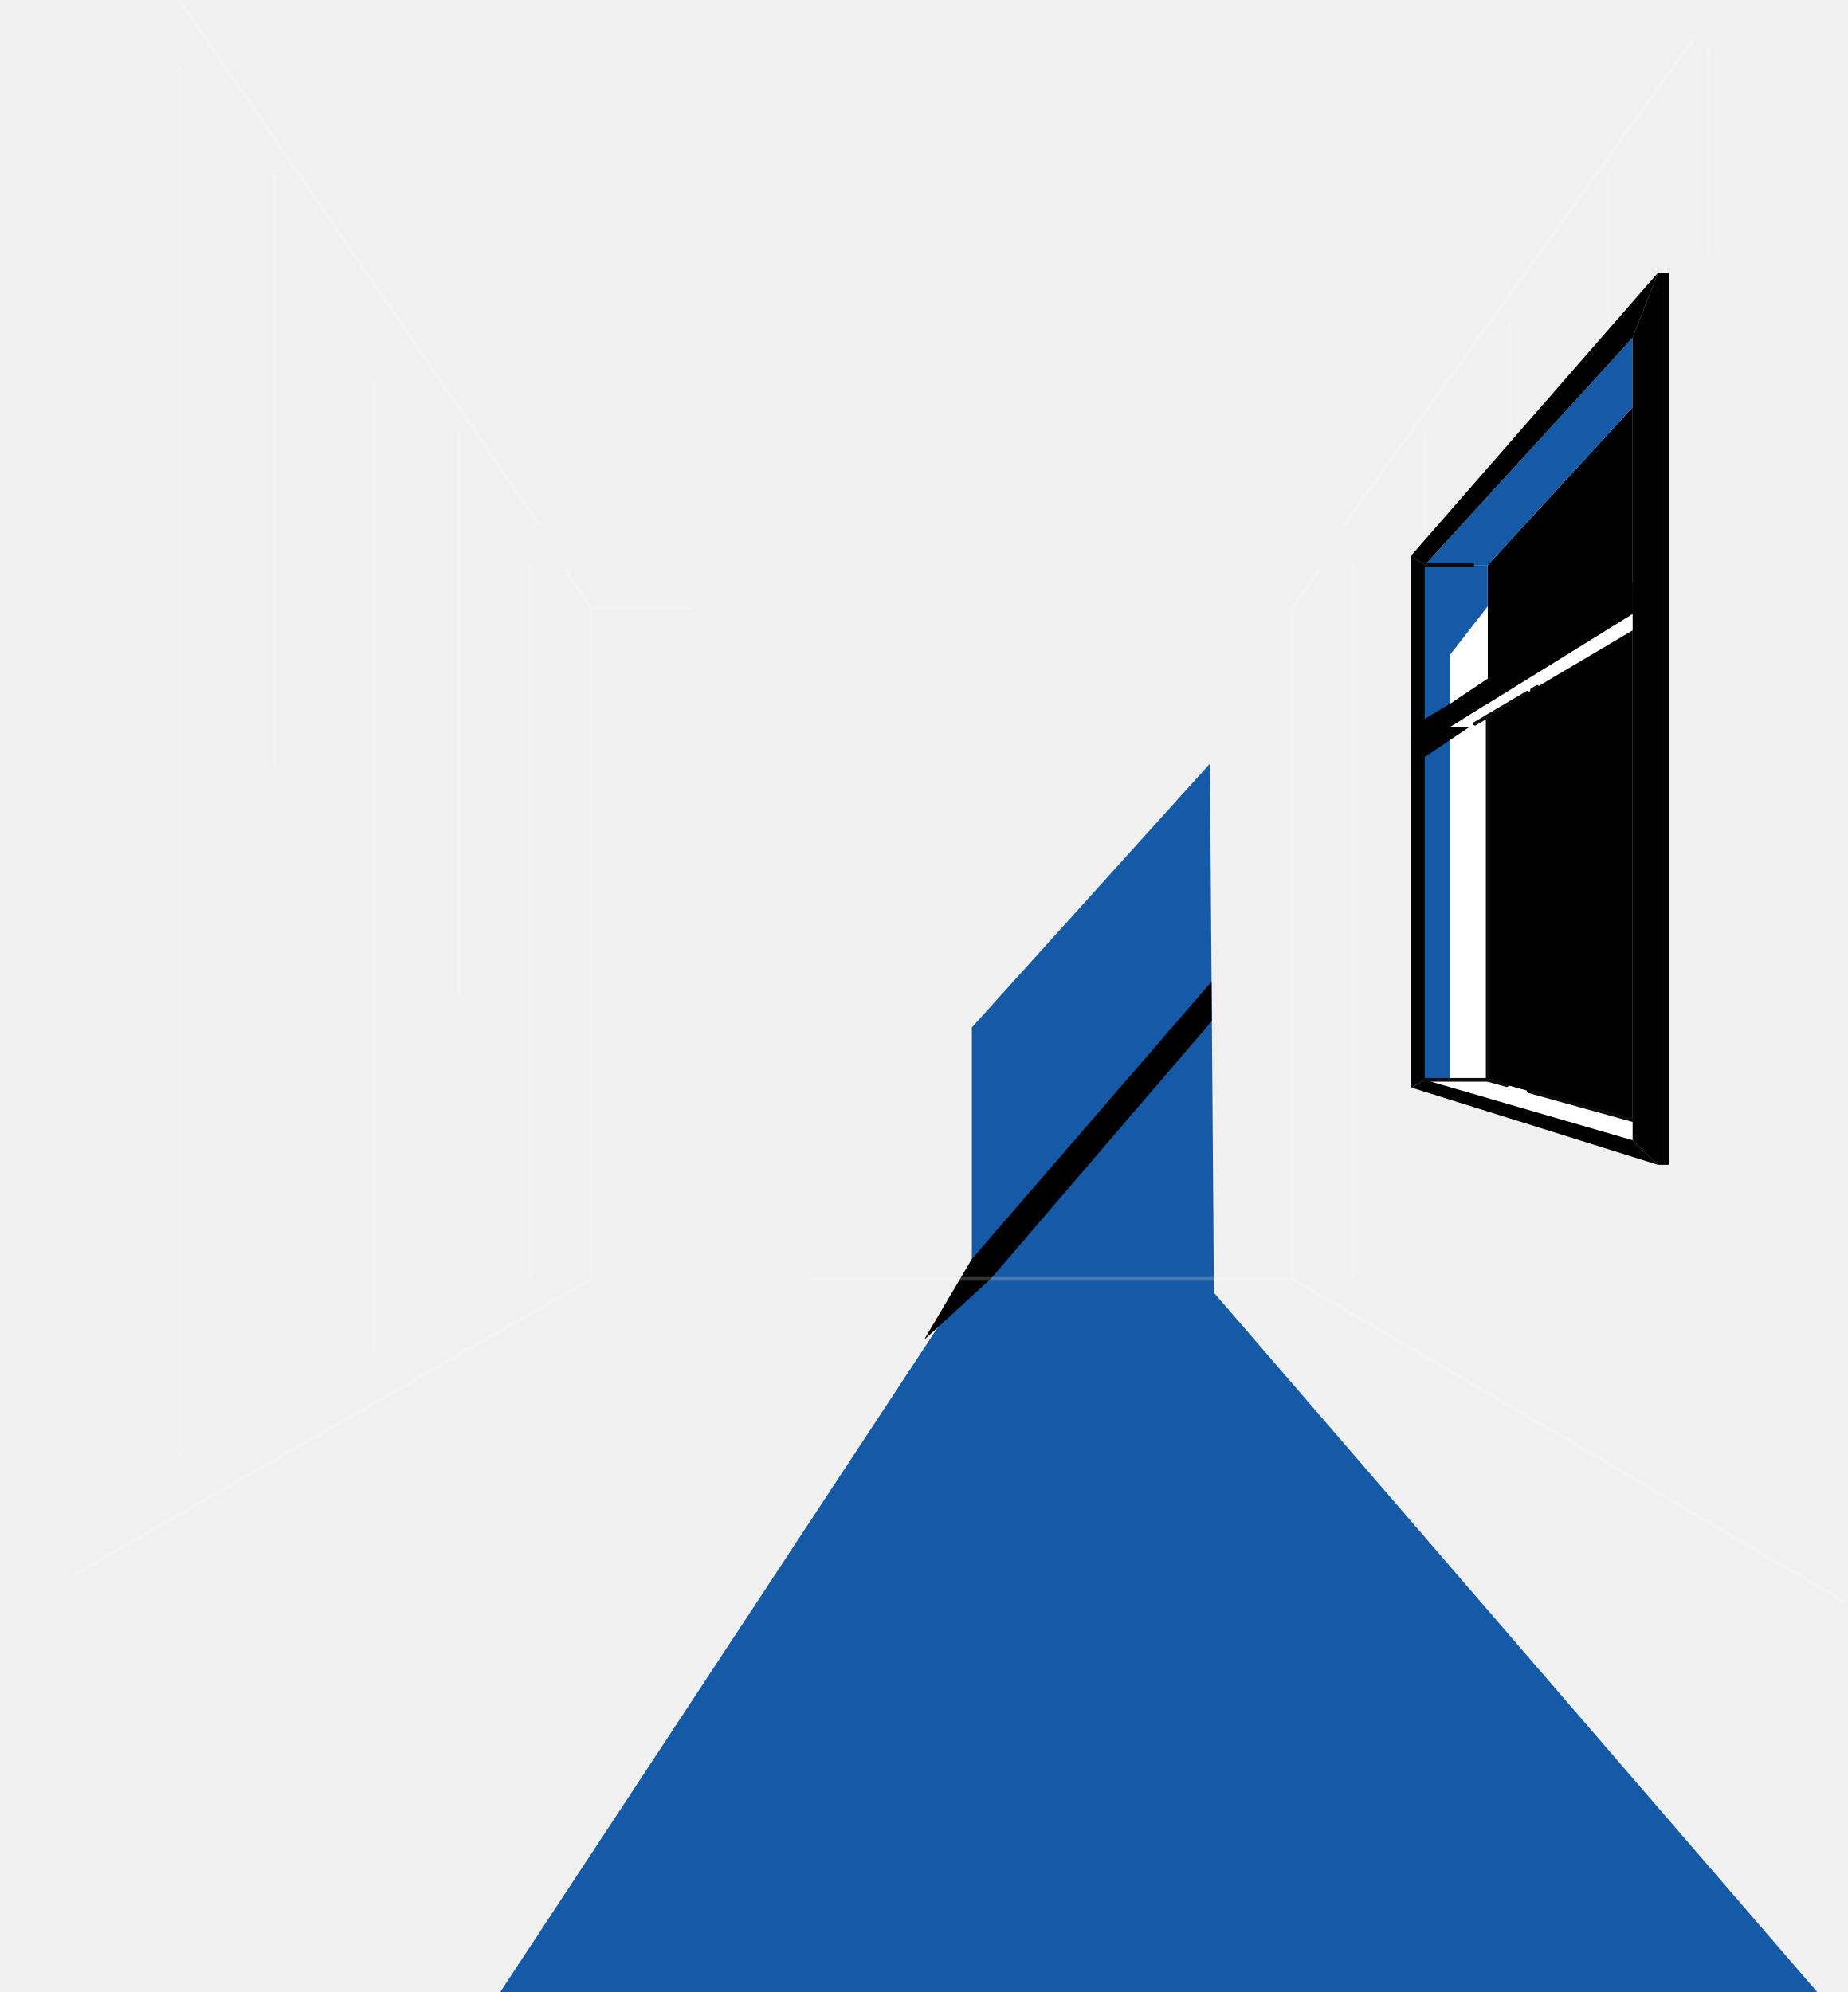
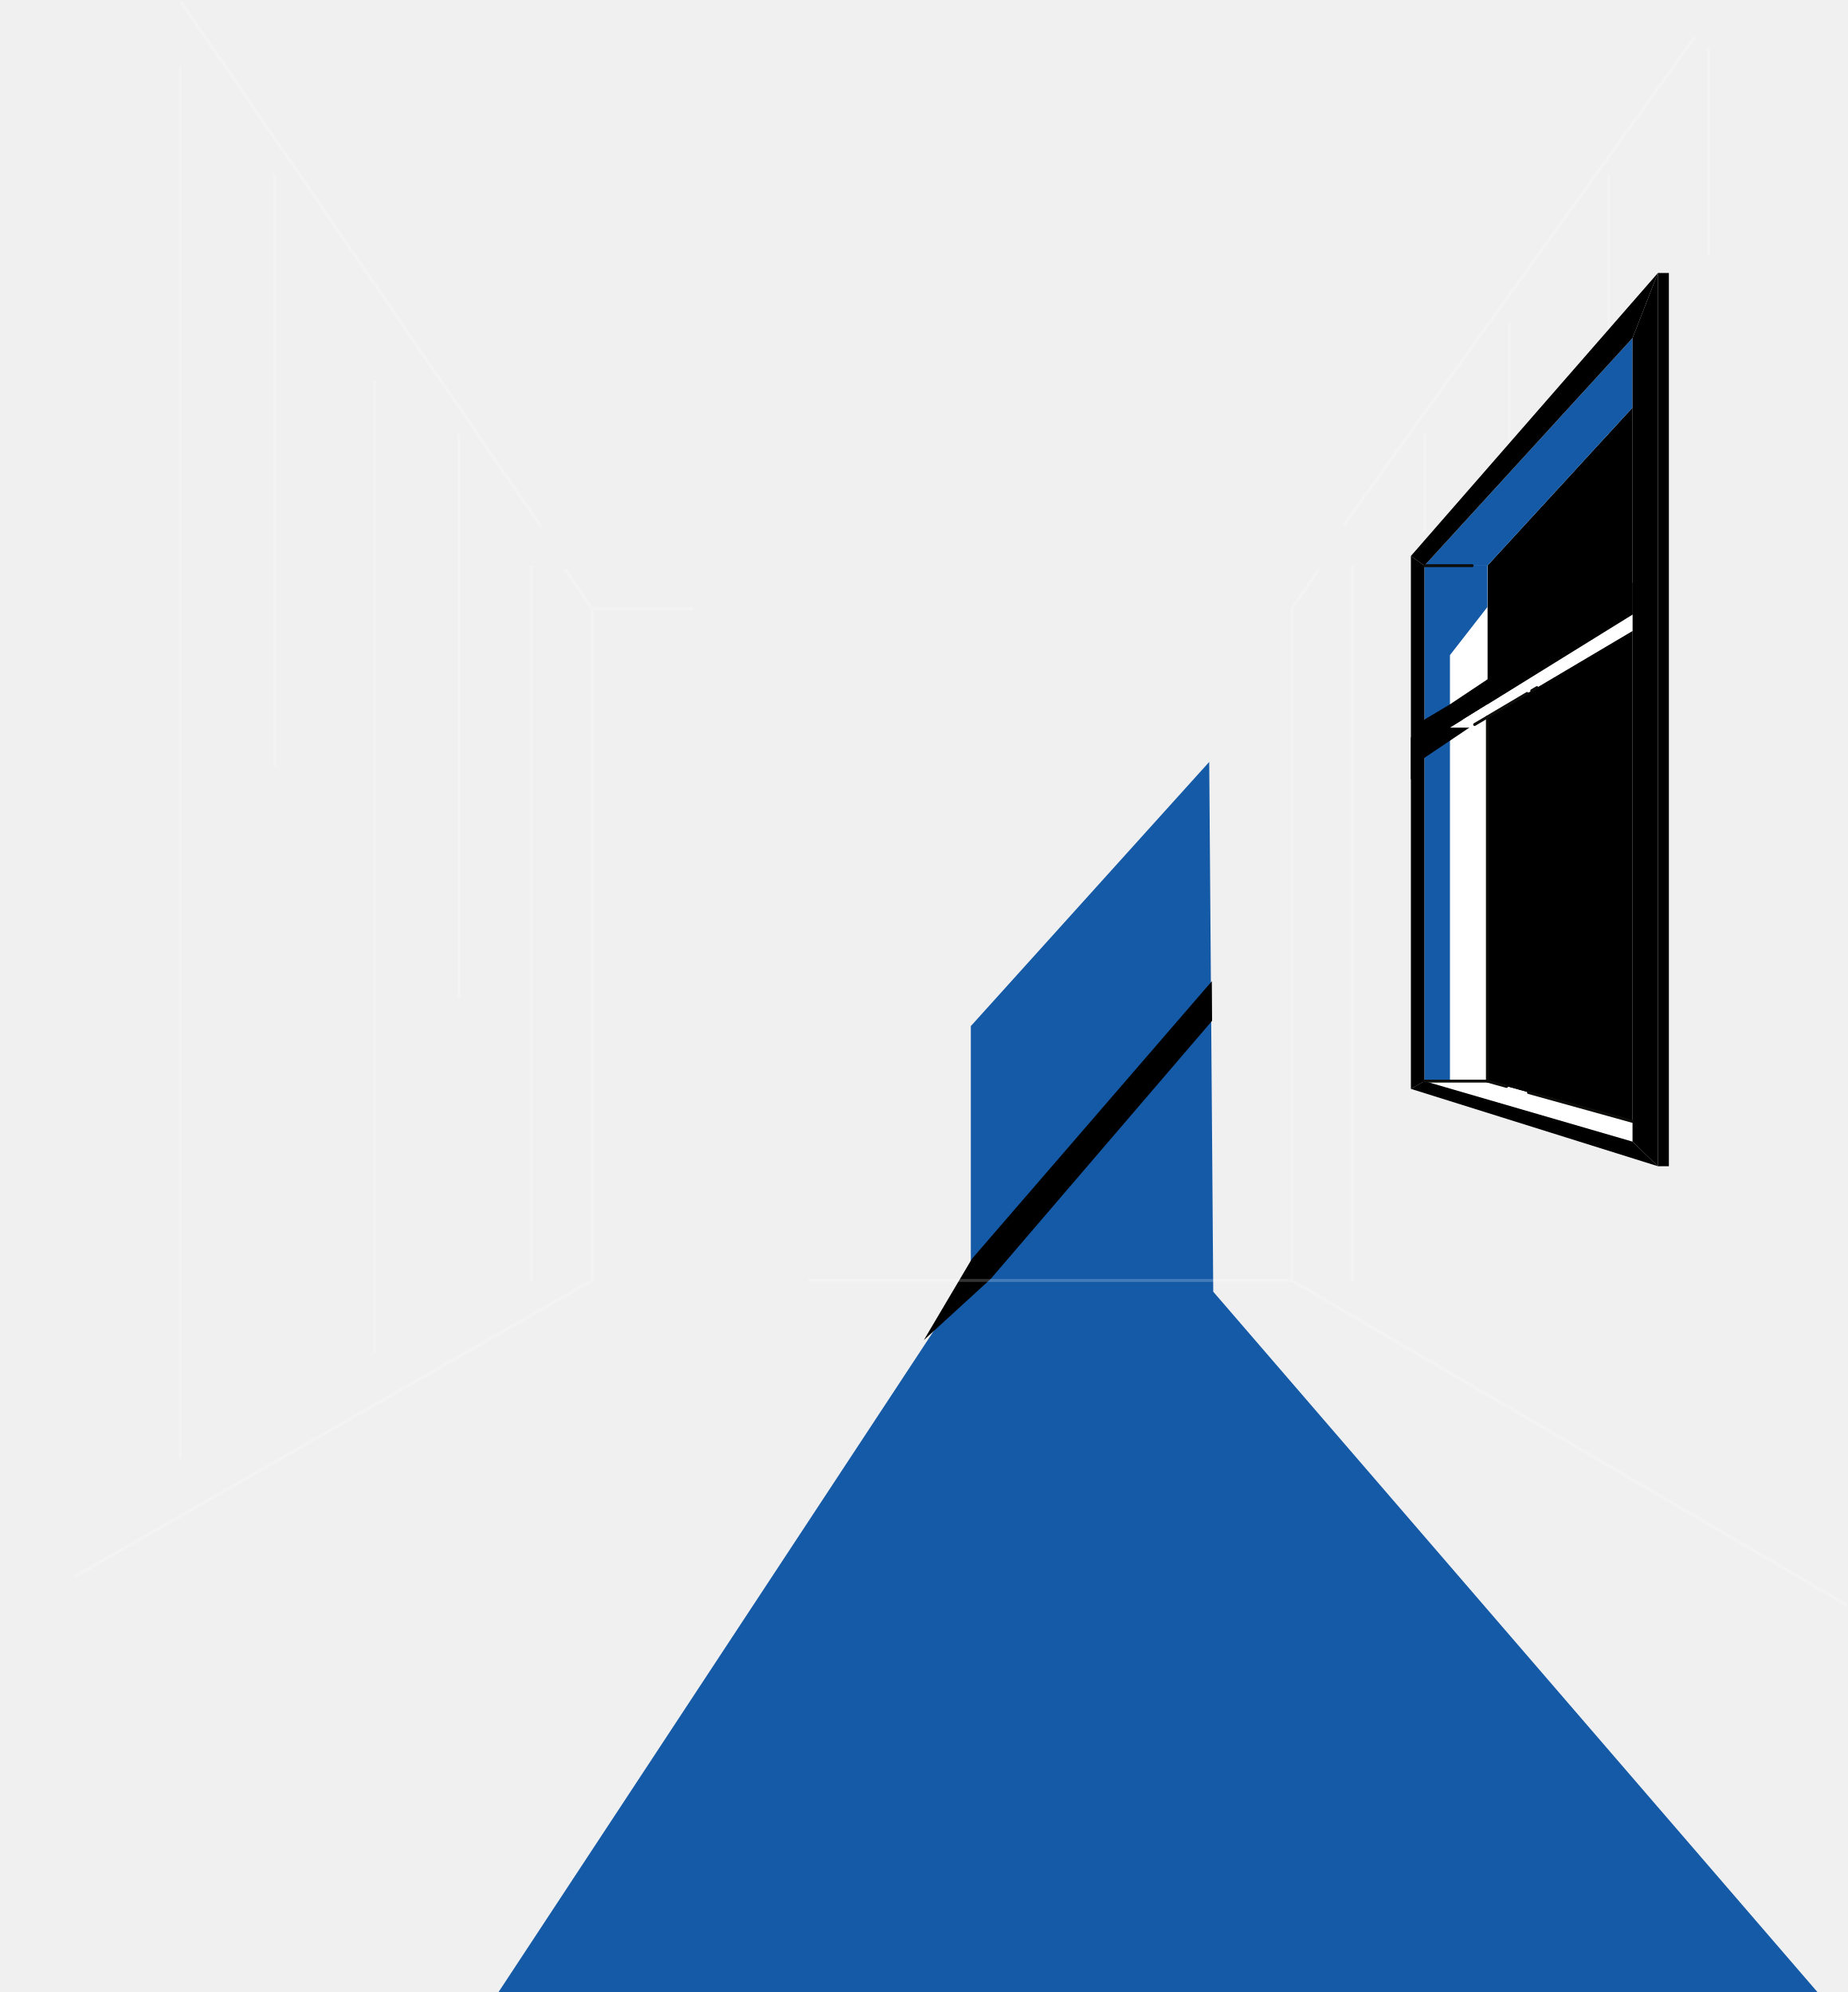
- <svg xmlns="http://www.w3.org/2000/svg" width="1001.581" height="1079.943" viewBox="0 0 1001.581 1079.943">
+ <svg xmlns="http://www.w3.org/2000/svg" width="1267.411" height="1366.566" viewBox="0 0 1267.411 1366.566">
  <g id="window" transform="translate(0.001 91.612)">
    <g id="Group_116" data-name="Group 116" transform="translate(-0.001 -91.046)">
-       <rect id="Rectangle_4" data-name="Rectangle 4" width="988.509" height="644.6" transform="translate(0 130.146)" opacity="0" />
-       <path id="Path_576" data-name="Path 576" d="M3939.7,473.976,3810.648,617V751.537l-255.632,388.388H4268.9L3941.869,760.788Z" transform="translate(-3283.831 -60.547)" fill="#155aa7" />
-       <path id="Path_577" data-name="Path 577" d="M3796.185,677.193,3666.249,827.579l-25.962,43.891,36.2-33.119,119.824-139.727Z" transform="translate(-3139.433 -145.58)" />
-       <g id="Group_112" data-name="Group 112" transform="translate(40.509)" opacity="0.2">
-         <g id="Group_110" data-name="Group 110" transform="translate(660.049 19.672)">
-           <line id="Line_18" data-name="Line 18" x1="190.42" y2="264.841" transform="translate(27.668)" fill="none" stroke="#fff" stroke-miterlimit="10" stroke-width="2" />
-           <path id="Path_578" data-name="Path 578" d="M4027.579,292.217l-14.624,21.391V677.263l300.519,175.742" transform="translate(-4012.955 -4.165)" fill="none" stroke="#fff" stroke-miterlimit="10" stroke-width="2" />
-           <line id="Line_19" data-name="Line 19" y2="387.409" transform="translate(32.805 286.144)" fill="none" stroke="#fff" stroke-miterlimit="10" stroke-width="2" />
-           <line id="Line_20" data-name="Line 20" y2="53.706" transform="translate(71.935 214.927)" fill="none" stroke="#fff" stroke-miterlimit="10" stroke-width="2" />
-           <line id="Line_21" data-name="Line 21" y2="67.967" transform="translate(117.783 153.939)" fill="none" stroke="#fff" stroke-miterlimit="10" stroke-width="2" />
-           <line id="Line_22" data-name="Line 22" y2="88.335" transform="translate(171.668 74.593)" fill="none" stroke="#fff" stroke-miterlimit="10" stroke-width="2" />
-           <line id="Line_174" data-name="Line 174" y2="113.092" transform="translate(225.558 4.962)" fill="none" stroke="#fff" stroke-miterlimit="10" stroke-width="2" />
+       <rect id="Rectangle_4" data-name="Rectangle 4" width="1250.981" height="816.82" transform="translate(0 164.917)" opacity="0" />
+       <path id="Path_576" data-name="Path 576" d="M4042.472,473.976,3878.946,655.213V825.694l-323.931,492.155h904.616L4045.227,837.417Z" transform="translate(-3213.01 48.151)" fill="#155aa7" />
+       <path id="Path_577" data-name="Path 577" d="M3837.836,677.193,3673.185,867.759l-32.9,55.617,45.872-41.968L3838,704.349Z" transform="translate(-3006.585 -4.604)" />
+       <g id="Group_112" data-name="Group 112" transform="translate(51.332)" opacity="0.2">
+         <g id="Group_110" data-name="Group 110" transform="translate(834.764 24.928)">
+           <line id="Line_18" data-name="Line 18" x1="241.295" y2="335.599" transform="translate(35.06)" fill="none" stroke="#fff" stroke-miterlimit="10" stroke-width="2" />
+           <path id="Path_578" data-name="Path 578" d="M4031.486,292.217l-18.531,27.107V780.137l380.81,222.7" transform="translate(-4012.955 72.795)" fill="none" stroke="#fff" stroke-miterlimit="10" stroke-width="2" />
+           <line id="Line_19" data-name="Line 19" y2="490.915" transform="translate(41.57 362.594)" fill="none" stroke="#fff" stroke-miterlimit="10" stroke-width="2" />
+           <line id="Line_20" data-name="Line 20" y2="68.055" transform="translate(91.154 272.35)" fill="none" stroke="#fff" stroke-miterlimit="10" stroke-width="2" />
+           <line id="Line_21" data-name="Line 21" y2="86.126" transform="translate(149.252 195.068)" fill="none" stroke="#fff" stroke-miterlimit="10" stroke-width="2" />
+           <line id="Line_22" data-name="Line 22" y2="111.936" transform="translate(217.533 94.523)" fill="none" stroke="#fff" stroke-miterlimit="10" stroke-width="2" />
+           <line id="Line_174" data-name="Line 174" y2="143.307" transform="translate(285.821 6.288)" fill="none" stroke="#fff" stroke-miterlimit="10" stroke-width="2" />
        </g>
        <g id="Group_111" data-name="Group 111">
-           <line id="Line_23" data-name="Line 23" x2="195.134" y2="284.513" transform="translate(57.085)" fill="none" stroke="#fff" stroke-miterlimit="10" stroke-width="2" />
-           <path id="Path_579" data-name="Path 579" d="M3020.01,292.217l14.624,21.391V677.263L2754.746,837.529" transform="translate(-2754.746 15.507)" fill="none" stroke="#fff" stroke-miterlimit="10" stroke-width="2" />
-           <line id="Line_24" data-name="Line 24" y2="387.409" transform="translate(247.082 305.816)" fill="none" stroke="#fff" stroke-miterlimit="10" stroke-width="2" />
-           <line id="Line_25" data-name="Line 25" y2="304.562" transform="translate(207.953 234.599)" fill="none" stroke="#fff" stroke-miterlimit="10" stroke-width="2" />
-           <line id="Line_26" data-name="Line 26" y2="526.121" transform="translate(162.104 205.742)" fill="none" stroke="#fff" stroke-miterlimit="10" stroke-width="2" />
-           <line id="Line_173" data-name="Line 173" y2="752.995" transform="translate(57.085 35.711)" fill="none" stroke="#fff" stroke-miterlimit="10" stroke-width="2" />
-           <line id="Line_27" data-name="Line 27" y2="320.113" transform="translate(108.219 94.266)" fill="none" stroke="#fff" stroke-miterlimit="10" stroke-width="2" />
-           <line id="Line_28" data-name="Line 28" x2="54.828" transform="translate(279.887 329.116)" fill="none" stroke="#fff" stroke-miterlimit="10" stroke-width="2" />
+           <line id="Line_23" data-name="Line 23" x2="247.269" y2="360.527" transform="translate(72.337)" fill="none" stroke="#fff" stroke-miterlimit="10" stroke-width="2" />
+           <path id="Path_579" data-name="Path 579" d="M3090.882,292.217l18.53,27.107V780.137L2754.746,983.223" transform="translate(-2754.746 97.723)" fill="none" stroke="#fff" stroke-miterlimit="10" stroke-width="2" />
+           <line id="Line_24" data-name="Line 24" y2="490.915" transform="translate(313.096 387.522)" fill="none" stroke="#fff" stroke-miterlimit="10" stroke-width="2" />
+           <line id="Line_25" data-name="Line 25" y2="385.934" transform="translate(263.512 297.278)" fill="none" stroke="#fff" stroke-miterlimit="10" stroke-width="2" />
+           <line id="Line_26" data-name="Line 26" y2="666.686" transform="translate(205.414 260.711)" fill="none" stroke="#fff" stroke-miterlimit="10" stroke-width="2" />
+           <line id="Line_173" data-name="Line 173" y2="954.175" transform="translate(72.337 45.252)" fill="none" stroke="#fff" stroke-miterlimit="10" stroke-width="2" />
+           <line id="Line_27" data-name="Line 27" y2="405.639" transform="translate(137.132 119.451)" fill="none" stroke="#fff" stroke-miterlimit="10" stroke-width="2" />
+           <line id="Line_28" data-name="Line 28" x2="69.477" transform="translate(354.666 417.047)" fill="none" stroke="#fff" stroke-miterlimit="10" stroke-width="2" />
        </g>
-         <line id="Line_29" data-name="Line 29" x1="262.156" transform="translate(397.892 692.77)" fill="none" stroke="#fff" stroke-miterlimit="10" stroke-width="2" />
+         <line id="Line_29" data-name="Line 29" x1="332.198" transform="translate(503.269 877.861)" fill="none" stroke="#fff" stroke-miterlimit="10" stroke-width="2" />
      </g>
-       <g id="Group_115" data-name="Group 115" transform="translate(765.029 147.339)">
+       <g id="Group_115" data-name="Group 115" transform="translate(967.793 186.705)">
        <g id="Group_114" data-name="Group 114" transform="translate(0 0)">
-           <path id="Path_580" data-name="Path 580" d="M4208.759,227.326l78.575-85.584V528.182l-78.575-21.8Z" transform="translate(-4167.347 -68.867)" />
+           <path id="Path_580" data-name="Path 580" d="M4208.759,250.192l99.567-108.45V631.43l-99.567-27.62Z" transform="translate(-4156.282 -49.397)" />
          <g id="Group_113" data-name="Group 113">
-             <rect id="Rectangle_5" data-name="Rectangle 5" width="34.097" height="279.06" transform="translate(7.314 158.458)" fill="#fff" />
-             <path id="Path_581" data-name="Path 581" d="M4175.343,311.3l-20.266,26.031V567.964h-13.832V288.9h34.1Z" transform="translate(-4133.931 -130.446)" fill="#155aa7" />
-             <path id="Path_582" data-name="Path 582" d="M4158.391,430.611l-24.312,16.337-7.314,11.836V436.023l7.314-9.774,13.83-8.267Z" transform="translate(-4126.765 -184.456)" />
-             <path id="Path_583" data-name="Path 583" d="M4175.343,200.231l78.572-85.585V76.988l-112.67,123.243Z" transform="translate(-4133.931 -41.772)" fill="#155aa7" />
-             <path id="Path_584" data-name="Path 584" d="M4134.079,174.893l-7.314-5.235L4260.478,16.434,4246.748,51.65Z" transform="translate(-4126.765 -16.434)" />
-             <path id="Path_585" data-name="Path 585" d="M4175.343,768.749l78.572,21.8v10.963l-112.67-32.759Z" transform="translate(-4133.931 -331.23)" fill="#fff" />
-             <path id="Path_586" data-name="Path 586" d="M4364.338,51.65V486.712l13.729,13.308V16.434Z" transform="translate(-4244.355 -16.434)" />
-             <path id="Path_587" data-name="Path 587" d="M4126.765,279.9v288.48l7.314-4.185V285.137Z" transform="translate(-4126.765 -126.679)" />
-             <path id="Path_588" data-name="Path 588" d="M4126.765,772.934l133.713,41.882-13.729-13.308-112.669-32.759Z" transform="translate(-4126.765 -331.23)" />
-             <rect id="Rectangle_6" data-name="Rectangle 6" width="5.938" height="483.586" transform="translate(133.712)" />
-             <path id="Path_589" data-name="Path 589" d="M4168.632,370.559l98.839-65.911v17.336l-98.839,61.2Z" transform="translate(-4147.488 -137.033)" />
-             <path id="Path_590" data-name="Path 590" d="M4168.632,395.661h10.482l88.356-52.327v-8.877Z" transform="translate(-4147.488 -149.507)" fill="#fff" />
+             <rect id="Rectangle_5" data-name="Rectangle 5" width="43.207" height="353.618" transform="translate(9.268 200.795)" fill="#fff" />
+             <path id="Path_581" data-name="Path 581" d="M4184.453,317.282l-25.681,32.986V642.522h-17.527V288.9h43.208Z" transform="translate(-4131.977 -88.11)" fill="#155aa7" />
+             <path id="Path_582" data-name="Path 582" d="M4166.84,433.985l-30.807,20.7-9.269,15V440.843l9.269-12.385,17.525-10.476Z" transform="translate(-4126.765 -122.064)" />
+             <path id="Path_583" data-name="Path 583" d="M4184.453,233.158l99.565-108.451V76.988l-142.772,156.17Z" transform="translate(-4131.977 -32.363)" fill="#155aa7" />
+             <path id="Path_584" data-name="Path 584" d="M4136.033,217.229l-9.269-6.634L4296.2,16.434l-17.4,44.625Z" transform="translate(-4126.765 -16.434)" />
+             <path id="Path_585" data-name="Path 585" d="M4184.453,768.749l99.565,27.62V810.26l-142.772-41.512Z" transform="translate(-4131.977 -214.336)" fill="#fff" />
+             <path id="Path_586" data-name="Path 586" d="M4364.338,61.059v551.3l17.4,16.863V16.434Z" transform="translate(-4212.299 -16.434)" />
+             <path id="Path_587" data-name="Path 587" d="M4126.765,279.9V645.457l9.269-5.3V286.536Z" transform="translate(-4126.765 -85.742)" />
+             <path id="Path_588" data-name="Path 588" d="M4126.765,774.052,4296.2,827.123l-17.4-16.863-142.771-41.512Z" transform="translate(-4126.765 -214.336)" />
+             <rect id="Rectangle_6" data-name="Rectangle 6" width="7.525" height="612.787" transform="translate(169.437)" />
+             <path id="Path_589" data-name="Path 589" d="M4168.632,388.168l125.246-83.521v21.968l-125.246,77.557Z" transform="translate(-4141.839 -92.251)" />
+             <path id="Path_590" data-name="Path 590" d="M4168.632,412.014h13.283l111.963-66.308V334.457Z" transform="translate(-4141.839 -100.093)" fill="#fff" />
          </g>
        </g>
-         <line id="Line_30" data-name="Line 30" y1="16.834" x2="28.429" transform="translate(34.493 227.624)" fill="none" stroke="#0d0d0c" stroke-linecap="round" stroke-linejoin="round" stroke-width="2" />
-         <line id="Line_31" data-name="Line 31" x2="25.851" transform="translate(7.314 158.458)" fill="none" stroke="#0d0d0c" stroke-linecap="round" stroke-linejoin="round" stroke-width="2" />
-         <path id="Path_591" data-name="Path 591" d="M4141.246,768.749h34.1l10.38,2.88" transform="translate(-4133.931 -331.23)" fill="none" stroke="#0d0d0c" stroke-linecap="round" stroke-linejoin="round" stroke-width="2" />
-         <line id="Line_32" data-name="Line 32" y1="197.158" transform="translate(41.411 240.36)" fill="none" stroke="#0d0d0c" stroke-linecap="round" stroke-linejoin="round" stroke-width="2" />
-         <line id="Line_33" data-name="Line 33" x1="56.335" y1="15.628" transform="translate(63.648 443.687)" fill="none" stroke="#0d0d0c" stroke-linecap="round" stroke-linejoin="round" stroke-width="2" />
-         <line id="Line_34" data-name="Line 34" y1="1.675" x2="2.829" transform="translate(65.414 224.469)" fill="none" stroke="#0d0d0c" stroke-linecap="round" stroke-linejoin="round" stroke-width="2" />
+         <line id="Line_30" data-name="Line 30" y1="21.331" x2="36.025" transform="translate(43.708 288.439)" fill="none" stroke="#0d0d0c" stroke-linecap="round" stroke-linejoin="round" stroke-width="2" />
+         <line id="Line_31" data-name="Line 31" x2="32.758" transform="translate(9.268 200.795)" fill="none" stroke="#0d0d0c" stroke-linecap="round" stroke-linejoin="round" stroke-width="2" />
+         <path id="Path_591" data-name="Path 591" d="M4141.246,768.749h43.208l13.154,3.65" transform="translate(-4131.977 -214.336)" fill="none" stroke="#0d0d0c" stroke-linecap="round" stroke-linejoin="round" stroke-width="2" />
+         <line id="Line_32" data-name="Line 32" y1="249.834" transform="translate(52.475 304.578)" fill="none" stroke="#0d0d0c" stroke-linecap="round" stroke-linejoin="round" stroke-width="2" />
+         <line id="Line_33" data-name="Line 33" x1="71.386" y1="19.803" transform="translate(80.654 562.229)" fill="none" stroke="#0d0d0c" stroke-linecap="round" stroke-linejoin="round" stroke-width="2" />
+         <line id="Line_34" data-name="Line 34" y1="2.123" x2="3.584" transform="translate(82.891 284.442)" fill="none" stroke="#0d0d0c" stroke-linecap="round" stroke-linejoin="round" stroke-width="2" />
      </g>
    </g>
  </g>
</svg>
